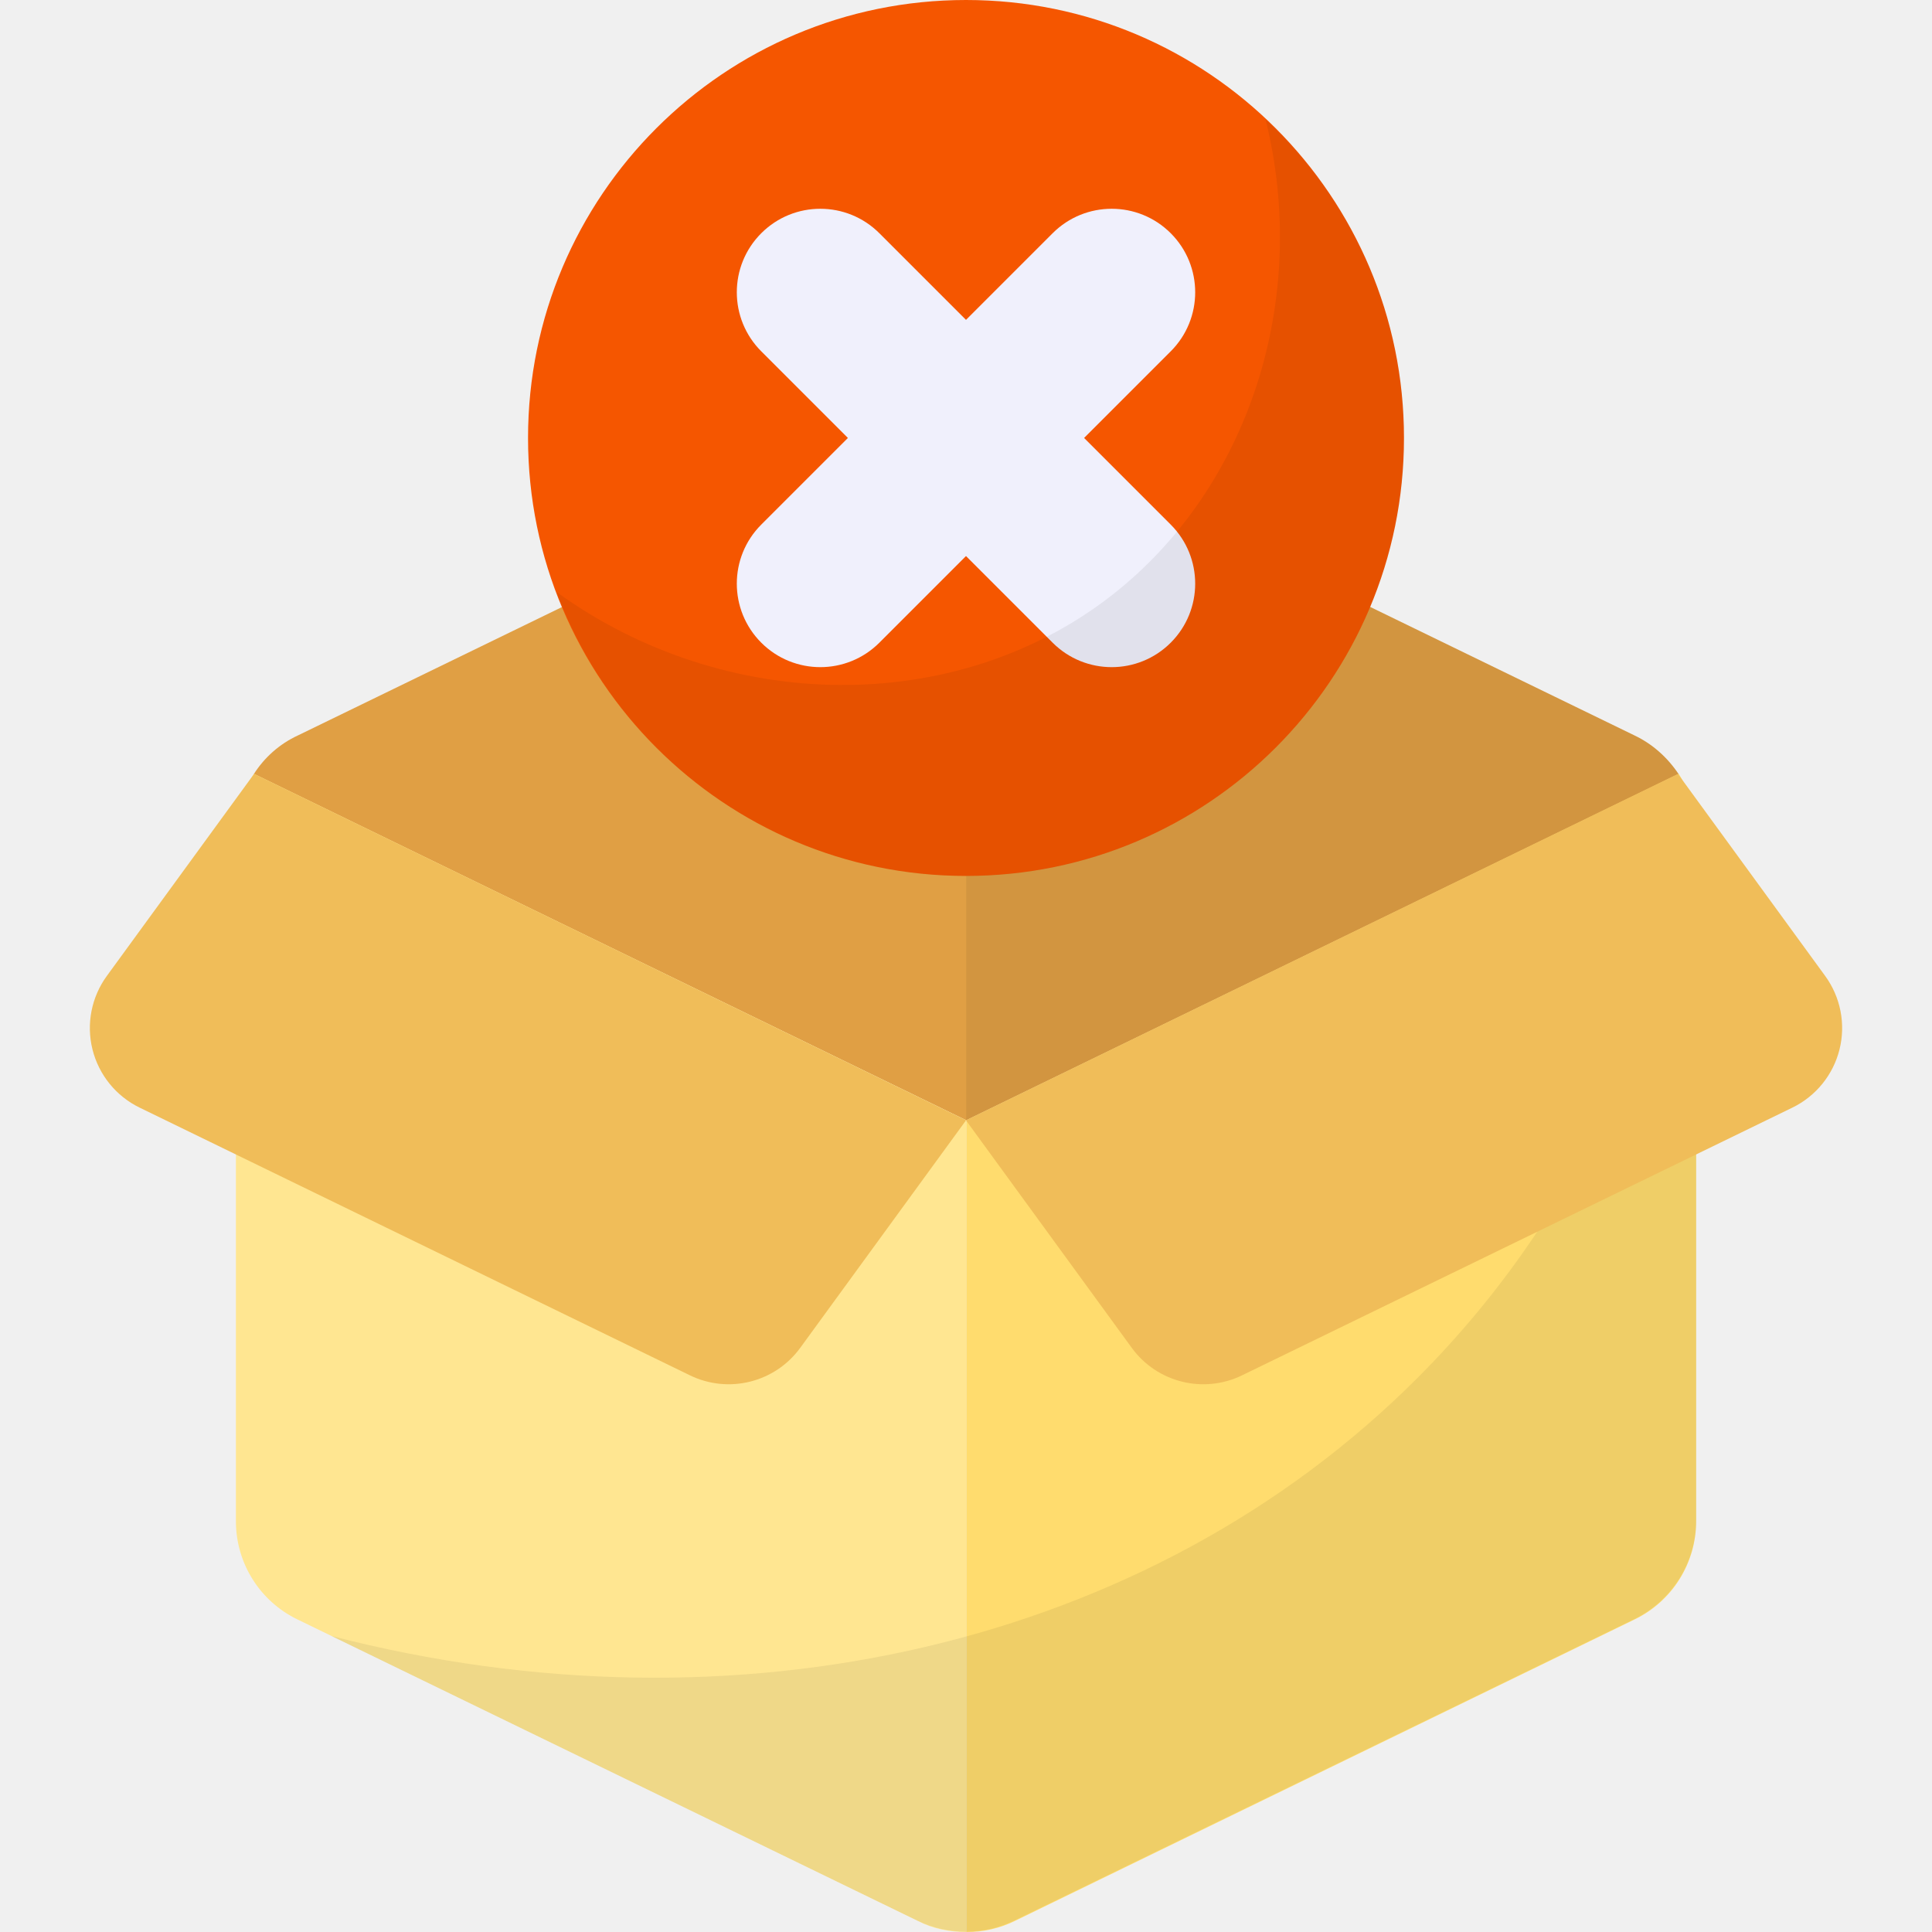
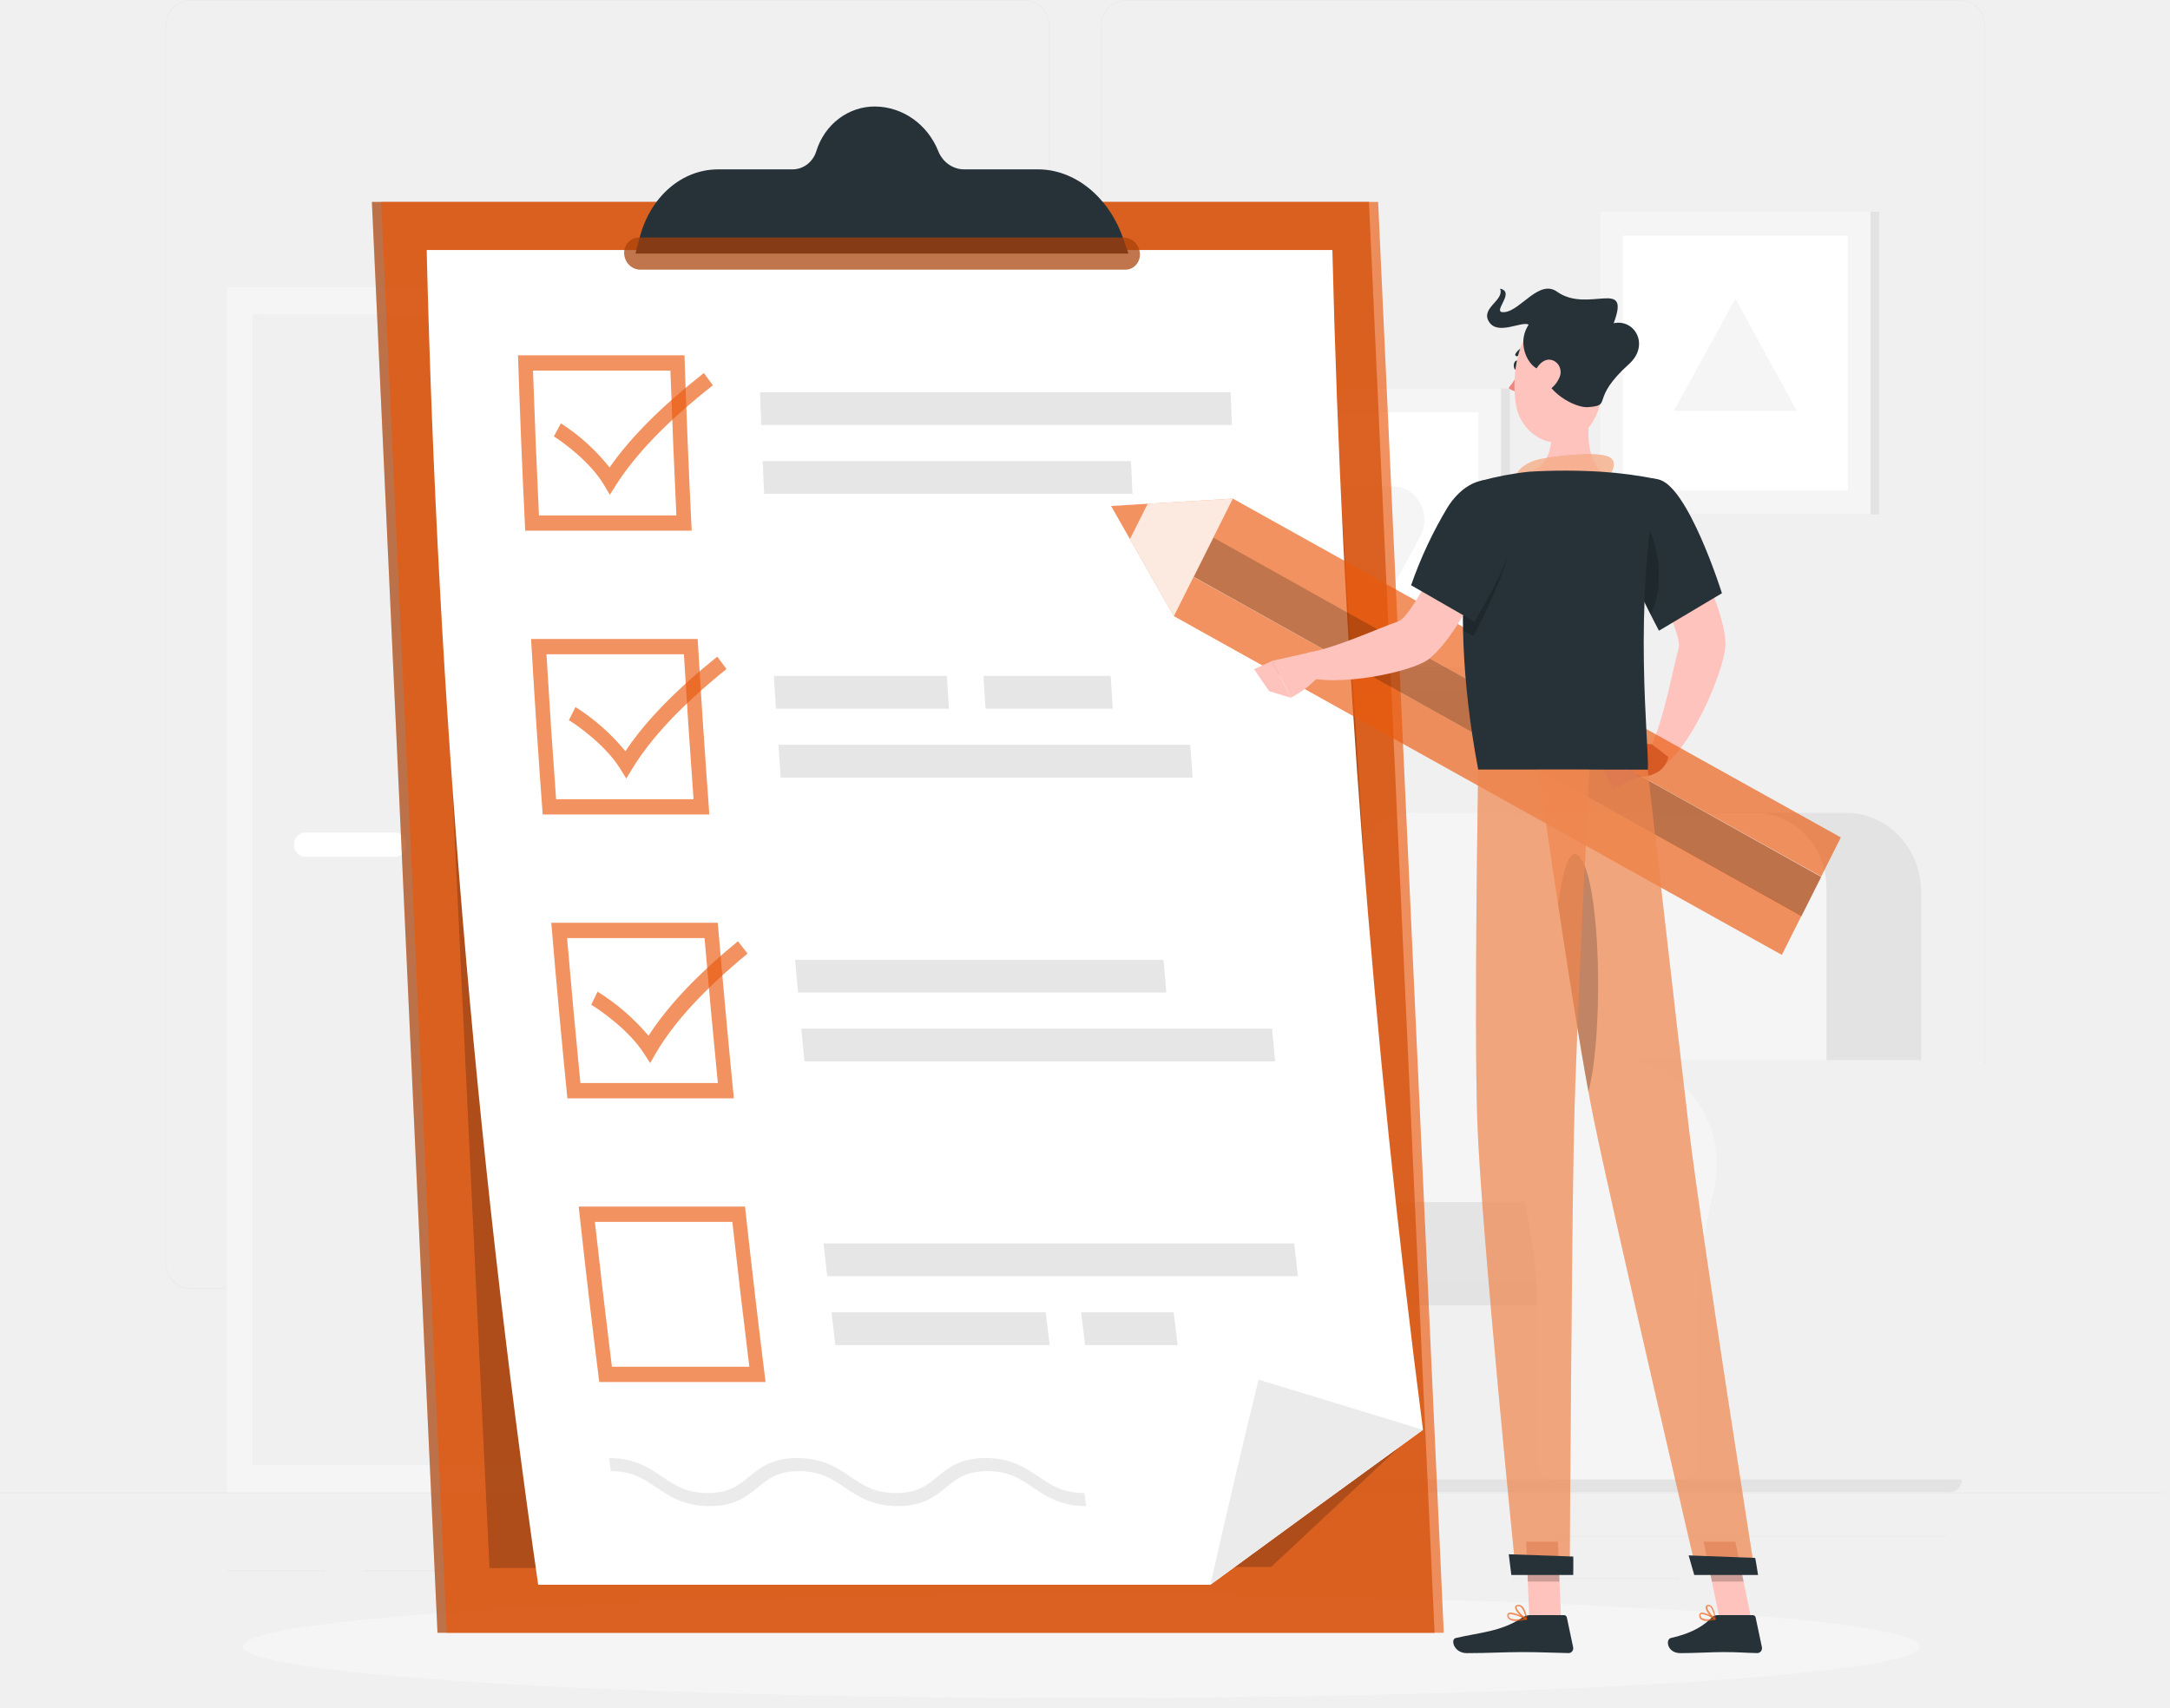
- <svg xmlns="http://www.w3.org/2000/svg" version="1.1" width="512" height="512" x="0" y="0" viewBox="0 0 64 64" style="enable-background:new 0 0 512 512" xml:space="preserve" class="">
-   <g>
-     <path fill="#e09f44" d="m55.607 25.644-23.6 11.467-23.6-11.467c.35-.55.85-1 1.466-1.284l20.534-9.983c1-.483 2.183-.483 3.2 0L54.14 24.36c.6.284 1.1.734 1.467 1.284z" opacity="1" data-original="#e09f44" />
-     <path d="m55.607 25.644-23.6 11.467v-23.1c.533 0 1.1.116 1.6.366L54.14 24.36c.6.284 1.1.734 1.467 1.284z" opacity="1" fill="#00000010" data-original="#00000010" class="" />
-     <path fill="#ffe691" d="M32.012 37.115V64c-.555 0-1.11-.107-1.6-.363L9.864 53.651a3.61 3.61 0 0 1-2.049-3.264V27.64c0-.704.214-1.408.598-2.006z" opacity="1" data-original="#ffe691" />
-     <path fill="#ffdc6e" d="M56.187 27.641v22.746a3.61 3.61 0 0 1-2.048 3.264l-20.527 9.986a3.575 3.575 0 0 1-1.6.363V37.115l23.6-11.48a3.91 3.91 0 0 1 .575 2.006z" opacity="1" data-original="#ffdc6e" />
-     <path d="M56.19 27.644v22.699c0 1.416-.8 2.683-2.066 3.3l-20.532 9.982c-1 .484-2.184.484-3.2 0l-19.416-9.432c13.383 3.466 27.099.35 35.982-8.55 6.05-6.05 8.332-13.25 9.232-18z" opacity="1" fill="#00000010" data-original="#00000010" class="" />
-     <g fill="#f0bd59">
-       <path d="m22.856 45.56-18.23-8.868a2.932 2.932 0 0 1-1.087-4.363l4.877-6.692L32.002 37.11l-5.494 7.54a2.932 2.932 0 0 1-3.652.91z" fill="#f0bd59" opacity="1" data-original="#f0bd59" />
-       <path d="m41.144 45.56 18.23-8.868a2.932 2.932 0 0 0 1.087-4.363l-4.877-6.692L31.998 37.11l5.494 7.54a2.932 2.932 0 0 0 3.652.91z" fill="#f0bd59" opacity="1" data-original="#f0bd59" />
-     </g>
-     <circle cx="32" cy="14.508" r="14.508" fill="#f55600" opacity="1" data-original="#f7524b" class="" />
-     <path fill="#f0f0fc" d="M38.782 7.726a2.766 2.766 0 0 0-3.912 0L32 10.596l-2.87-2.87a2.766 2.766 0 0 0-3.912 3.912l2.87 2.87-2.87 2.87a2.766 2.766 0 1 0 3.912 3.912L32 18.42l2.87 2.87a2.766 2.766 0 0 0 3.912-3.912l-2.87-2.87 2.87-2.87a2.766 2.766 0 0 0 0-3.912z" opacity="1" data-original="#f0f0fc" />
-     <path d="M46.511 14.512c0 8-6.507 14.507-14.507 14.507a14.472 14.472 0 0 1-13.568-9.408c5.568 4.032 13.206 4.139 18.368.128 4.587-3.562 6.592-9.834 5.12-15.787a14.389 14.389 0 0 1 4.587 10.56z" opacity="1" fill="#00000010" data-original="#00000010" class="" />
-   </g>
+ <svg xmlns="http://www.w3.org/2000/svg" width="202" height="159" viewBox="0 0 202 159" fill="none">
+   <path d="M201.31 138.923H0V139.029H201.31V138.923Z" fill="#EBEBEB" />
+   <path d="M181.139 142.962H144.54V143.068H181.139V142.962Z" fill="#EBEBEB" />
+   <path d="M133.356 141.813H123.334V141.919H133.356V141.813Z" fill="#EBEBEB" />
+   <path d="M156.261 146.904H140.724V147.009H156.261V146.904Z" fill="#EBEBEB" />
+   <path d="M30.237 146.192H21.121V146.297H30.237V146.192Z" fill="#EBEBEB" />
+   <path d="M44.647 146.192H33.82V146.297H44.647V146.192Z" fill="#EBEBEB" />
+   <path d="M90.65 144.401H71.791V144.506H90.65V144.401Z" fill="#EBEBEB" />
+   <path d="M95.421 119.998H17.679C17.07 119.997 16.486 119.741 16.056 119.287C15.626 118.833 15.384 118.217 15.384 117.575V2.402C15.389 1.763 15.633 1.153 16.063 0.704C16.493 0.254 17.073 0.001 17.679 0H95.421C96.031 0 96.615 0.255 97.046 0.71C97.478 1.164 97.72 1.78 97.72 2.423V117.575C97.72 118.218 97.478 118.834 97.046 119.289C96.615 119.743 96.031 119.998 95.421 119.998ZM17.679 0.085C17.097 0.086 16.539 0.331 16.127 0.765C15.716 1.199 15.485 1.788 15.485 2.402V117.575C15.485 118.189 15.716 118.778 16.127 119.212C16.539 119.646 17.097 119.891 17.679 119.892H95.421C96.004 119.891 96.562 119.647 96.974 119.212C97.386 118.778 97.618 118.189 97.619 117.575V2.402C97.618 1.788 97.386 1.199 96.974 0.765C96.562 0.33 96.004 0.086 95.421 0.085H17.679Z" fill="#EBEBEB" />
+   <path d="M182.512 119.998H104.766C104.156 119.997 103.572 119.741 103.141 119.287C102.71 118.833 102.468 118.218 102.467 117.575V2.402C102.473 1.763 102.718 1.153 103.148 0.703C103.579 0.254 104.16 0.001 104.766 0H182.512C183.116 0.002 183.696 0.256 184.125 0.705C184.554 1.155 184.797 1.764 184.802 2.402V117.575C184.802 118.216 184.561 118.831 184.132 119.286C183.703 119.74 183.12 119.996 182.512 119.998ZM104.766 0.085C104.183 0.086 103.624 0.33 103.212 0.765C102.8 1.199 102.568 1.788 102.567 2.402V117.575C102.568 118.189 102.8 118.778 103.212 119.212C103.624 119.647 104.183 119.891 104.766 119.892H182.512C183.094 119.891 183.653 119.647 184.065 119.212C184.477 118.778 184.709 118.189 184.71 117.575V2.402C184.709 1.788 184.477 1.199 184.065 0.765C183.653 0.33 183.094 0.086 182.512 0.085H104.766Z" fill="#EBEBEB" />
+   <path d="M21.117 138.919H69.255L69.255 26.724H21.117L21.117 138.919Z" fill="#F0F0F0" />
+   <path d="M21.121 138.919H66.976L66.976 26.724H21.121L21.121 138.919Z" fill="#F5F5F5" />
+   <path d="M64.56 136.377V29.274L23.537 29.274L23.537 136.377H64.56Z" fill="#F0F0F0" />
+   <path d="M36.791 79.772H28.429C28.144 79.771 27.871 79.652 27.67 79.439C27.469 79.227 27.355 78.94 27.354 78.639C27.355 78.339 27.469 78.052 27.67 77.84C27.871 77.627 28.144 77.508 28.429 77.507H36.791C37.076 77.508 37.349 77.627 37.55 77.84C37.752 78.052 37.865 78.339 37.866 78.639C37.865 78.94 37.752 79.227 37.55 79.439C37.349 79.652 37.076 79.771 36.791 79.772Z" fill="white" />
+   <path d="M24.165 136.377L24.165 29.274H23.537L23.537 136.377H24.165Z" fill="#F0F0F0" />
+   <path d="M91.809 136.793H98.976V104.035H91.809V136.793Z" fill="#F0F0F0" />
+   <path d="M62.257 138.872H97.599V136.797H62.257V138.872Z" fill="#F0F0F0" />
+   <path d="M91.809 104.039H60.88V136.797H91.809V104.039Z" fill="#F5F5F5" />
+   <path d="M88.987 108.071H63.694V118.814H88.987V108.071Z" fill="#F0F0F0" />
+   <path d="M88.987 122.018H63.694V132.762H88.987V122.018Z" fill="#F0F0F0" />
+   <path d="M73.502 108.974H79.183C79.368 108.973 79.544 108.896 79.675 108.758C79.805 108.621 79.879 108.435 79.88 108.24C79.88 108.045 79.806 107.858 79.676 107.72C79.546 107.581 79.368 107.503 79.183 107.502H73.502C73.317 107.503 73.14 107.581 73.01 107.72C72.879 107.858 72.806 108.045 72.806 108.24C72.807 108.435 72.88 108.621 73.011 108.758C73.141 108.896 73.318 108.973 73.502 108.974Z" fill="#F5F5F5" />
+   <path d="M73.502 122.926H79.183C79.366 122.925 79.54 122.849 79.67 122.714C79.8 122.58 79.876 122.397 79.88 122.205C79.879 122.01 79.805 121.824 79.675 121.687C79.544 121.549 79.368 121.472 79.183 121.471H73.502C73.318 121.472 73.141 121.549 73.011 121.687C72.88 121.824 72.807 122.01 72.806 122.205C72.81 122.397 72.885 122.58 73.015 122.714C73.145 122.849 73.32 122.925 73.502 122.926Z" fill="#F5F5F5" />
+   <path d="M78.7 103.395C78.559 103.393 78.425 103.334 78.325 103.229C78.226 103.124 78.17 102.983 78.169 102.834V85.815C78.169 85.666 78.225 85.524 78.324 85.419C78.424 85.314 78.559 85.255 78.7 85.255C78.841 85.256 78.975 85.315 79.075 85.42C79.174 85.525 79.231 85.667 79.231 85.815V102.834C79.231 102.983 79.174 103.124 79.075 103.229C78.975 103.334 78.841 103.393 78.7 103.395Z" fill="#F5F5F5" />
+   <path d="M83.672 102.733H73.728V104.052H83.672V102.733Z" fill="#F0F0F0" />
+   <path d="M81.454 93.211C81.384 93.211 81.317 93.182 81.267 93.13C81.218 93.079 81.189 93.008 81.188 92.935V84.44C81.189 84.366 81.218 84.296 81.267 84.243C81.317 84.191 81.384 84.161 81.454 84.16C81.524 84.161 81.591 84.191 81.641 84.243C81.69 84.296 81.719 84.366 81.72 84.44V92.926C81.72 92.963 81.714 93 81.701 93.035C81.688 93.069 81.668 93.101 81.643 93.127C81.619 93.154 81.589 93.175 81.557 93.189C81.524 93.203 81.489 93.211 81.454 93.211Z" fill="#F0F0F0" />
+   <path d="M70.966 87.368C70.966 87.368 71.163 79.348 78.7 79.348C86.237 79.348 86.43 87.359 86.43 87.359L70.966 87.368Z" fill="#F0F0F0" />
+   <path d="M136.21 98.697C136.424 98.697 136.641 98.697 136.858 98.719C139.085 98.888 141.179 99.9 142.754 101.568C144.329 103.236 145.28 105.447 145.43 107.795C145.494 108.861 145.393 109.932 145.132 110.964C144.123 115.107 143.636 119.371 143.683 123.647V136.097C143.683 136.313 143.643 136.526 143.565 136.725C143.487 136.925 143.372 137.106 143.227 137.258C143.083 137.41 142.911 137.531 142.721 137.613C142.532 137.694 142.329 137.736 142.125 137.735H104.629V98.697H136.21Z" fill="#F0F0F0" />
+   <path d="M95.389 108.435C95.393 107.051 95.677 105.684 96.222 104.424C96.767 103.165 97.561 102.043 98.55 101.132C99.54 100.222 100.702 99.544 101.959 99.145C103.217 98.746 104.541 98.633 105.843 98.816C107.145 98.998 108.395 99.472 109.509 100.204C110.624 100.936 111.578 101.91 112.307 103.061C113.036 104.213 113.524 105.515 113.738 106.88C113.951 108.246 113.886 109.644 113.547 110.981C112.541 115.124 112.055 119.388 112.101 123.664V136.114C112.101 136.329 112.061 136.541 111.983 136.74C111.905 136.938 111.79 137.119 111.646 137.27C111.502 137.422 111.33 137.542 111.142 137.624C110.953 137.706 110.751 137.748 110.547 137.747H98.706C98.503 137.747 98.301 137.705 98.113 137.623C97.925 137.541 97.754 137.421 97.61 137.269C97.466 137.117 97.352 136.937 97.274 136.739C97.196 136.541 97.156 136.328 97.156 136.114V122.917C97.19 118.907 96.708 114.91 95.723 111.036C95.501 110.189 95.388 109.314 95.389 108.435Z" fill="#F5F5F5" />
+   <path d="M117.36 137.735H151.023V114.032H117.36V137.735Z" fill="#F0F0F0" />
+   <path d="M178.844 119.396H133.786V83.044C133.786 81.09 134.523 79.217 135.834 77.835C137.144 76.454 138.922 75.678 140.776 75.678H171.854C173.708 75.678 175.486 76.454 176.796 77.835C178.107 79.217 178.844 81.09 178.844 83.044V119.396Z" fill="#E0E0E0" fill-opacity="0.79" />
+   <path d="M170.038 119.396H124.981V82.688C124.981 80.827 125.682 79.043 126.931 77.728C128.179 76.413 129.871 75.674 131.637 75.674H163.367C165.132 75.674 166.825 76.413 168.073 77.728C169.321 79.043 170.022 80.827 170.022 82.688V119.396H170.038Z" fill="#F5F5F5" />
+   <path d="M148.824 121.521L117.794 121.521C117.261 121.521 116.748 121.298 116.371 120.9C115.993 120.502 115.781 119.963 115.781 119.4V114.024C115.781 113.461 115.993 112.921 116.371 112.524C116.748 112.126 117.261 111.902 117.794 111.902H148.824C148.986 111.902 149.14 111.97 149.254 112.09C149.368 112.21 149.432 112.373 149.432 112.543V120.885C149.431 121.054 149.367 121.216 149.253 121.335C149.139 121.455 148.985 121.521 148.824 121.521Z" fill="#E0E0E0" fill-opacity="0.79" />
+   <path d="M182.165 98.697C182.379 98.697 182.592 98.697 182.814 98.719C185.04 98.889 187.133 99.901 188.707 101.569C190.281 103.237 191.231 105.448 191.381 107.795C191.449 108.861 191.348 109.933 191.083 110.964C190.074 115.108 189.586 119.374 189.634 123.652V136.101C189.634 136.316 189.594 136.529 189.516 136.727C189.437 136.926 189.323 137.106 189.178 137.258C189.034 137.41 188.863 137.53 188.674 137.612C188.486 137.694 188.284 137.735 188.08 137.735H150.58V98.697H182.165Z" fill="#F0F0F0" />
+   <path d="M141.344 108.435C141.327 105.898 142.252 103.453 143.921 101.624C145.59 99.794 147.871 98.724 150.277 98.641C152.684 98.558 155.027 99.469 156.805 101.18C158.584 102.89 159.659 105.265 159.8 107.799C159.863 108.865 159.763 109.936 159.502 110.969C158.492 115.111 158.005 119.375 158.052 123.652V136.101C158.052 136.534 157.889 136.95 157.598 137.256C157.308 137.563 156.913 137.735 156.502 137.735H144.657C144.454 137.735 144.252 137.692 144.064 137.61C143.876 137.528 143.705 137.408 143.561 137.256C143.417 137.105 143.303 136.924 143.225 136.726C143.147 136.528 143.107 136.316 143.107 136.101V122.917C143.141 118.907 142.66 114.911 141.678 111.036C141.456 110.189 141.343 109.314 141.344 108.435Z" fill="#F5F5F5" />
+   <path d="M105.285 138.922H181.505C181.653 138.922 181.799 138.891 181.936 138.832C182.072 138.772 182.196 138.684 182.301 138.574C182.405 138.464 182.488 138.333 182.544 138.189C182.6 138.045 182.629 137.89 182.628 137.735H104.162C104.161 137.89 104.19 138.045 104.246 138.189C104.302 138.333 104.385 138.464 104.489 138.574C104.594 138.684 104.718 138.772 104.854 138.832C104.991 138.891 105.137 138.922 105.285 138.922Z" fill="#E0E0E0" fill-opacity="0.79" />
+   <path d="M150.427 47.893H174.942V19.714L150.427 19.714V47.893Z" fill="#E0E0E0" fill-opacity="0.79" />
+   <path d="M148.965 47.893H174.117V19.714L148.965 19.714V47.893Z" fill="#F5F5F5" />
+   <path d="M172.007 45.674V21.933H151.067V45.674H172.007Z" fill="white" />
+   <path d="M161.539 27.802L167.264 38.257H155.814L161.539 27.802Z" fill="#F5F5F5" />
+   <path d="M116.035 64.344H140.551V36.165H116.035V64.344Z" fill="#E0E0E0" fill-opacity="0.79" />
+   <path d="M114.574 64.344H139.725V36.165H114.574V64.344Z" fill="#F5F5F5" />
+   <path d="M137.615 62.125V38.384H116.675V62.125H137.615Z" fill="white" />
+   <path d="M124.587 54.487L122.102 49.951C121.844 49.478 121.708 48.941 121.709 48.395C121.709 47.849 121.846 47.312 122.106 46.839C122.365 46.366 122.738 45.974 123.187 45.701C123.636 45.428 124.145 45.284 124.663 45.284H129.644C130.162 45.284 130.671 45.428 131.119 45.701C131.568 45.974 131.941 46.367 132.201 46.839C132.46 47.312 132.598 47.848 132.599 48.394C132.6 48.94 132.466 49.477 132.208 49.951L129.724 54.487C129.465 54.964 129.091 55.361 128.64 55.636C128.189 55.912 127.677 56.057 127.155 56.057C126.634 56.057 126.122 55.912 125.671 55.636C125.219 55.361 124.846 54.964 124.587 54.487Z" fill="#F5F5F5" />
+   <path d="M100.655 158.085C143.768 158.085 178.719 155.935 178.719 153.282C178.719 150.629 143.768 148.479 100.655 148.479C57.541 148.479 22.591 150.629 22.591 153.282C22.591 155.935 57.541 158.085 100.655 158.085Z" fill="#F5F5F5" />
+   <path d="M127.429 18.797H34.617L40.725 152.009H133.537L127.429 18.797Z" fill="#EA580C" fill-opacity="0.65" />
+   <path opacity="0.2" d="M127.429 18.797H34.617L40.725 152.009H133.537L127.429 18.797Z" fill="black" />
+   <path d="M128.287 18.797H35.475L41.587 152.009H134.398L128.287 18.797Z" fill="#EA580C" fill-opacity="0.65" />
+   <path opacity="0.2" d="M123.387 23.278H39.718L45.565 145.988L118.318 145.886L130.409 134.591L123.387 23.278Z" fill="black" />
+   <path d="M124.027 23.274C124.919 60.023 127.735 96.692 132.462 133.114C125.832 137.923 119.236 142.732 112.673 147.541H50.098C44.192 106.386 40.725 64.883 39.718 23.274H124.027Z" fill="white" />
+   <path d="M132.462 133.114C125.832 137.923 119.236 142.732 112.673 147.541C114.106 141.176 115.6 134.811 117.154 128.446L132.462 133.114Z" fill="#EBEBEB" />
+   <path d="M62.406 34.502C62.564 38.994 62.75 43.489 62.962 47.986H50.17C49.956 43.489 49.77 38.994 49.615 34.502H62.406ZM63.711 33.08H48.218C48.398 38.52 48.622 43.962 48.89 49.408H64.387C64.118 43.965 63.894 38.523 63.715 33.08H63.711Z" fill="#EA580C" fill-opacity="0.65" />
+   <path d="M114.674 39.564H70.861C70.821 38.55 70.785 37.531 70.748 36.517H114.557C114.594 37.531 114.634 38.55 114.674 39.564Z" fill="#E0E0E0" fill-opacity="0.79" />
+   <path d="M105.418 45.971H71.131C71.087 44.953 71.038 43.939 70.998 42.924H105.281C105.327 43.94 105.372 44.956 105.418 45.971Z" fill="#E0E0E0" fill-opacity="0.79" />
+   <path d="M63.662 60.911C63.931 65.409 64.23 69.907 64.56 74.405H51.765C51.435 69.907 51.135 65.409 50.867 60.911H63.662ZM64.927 59.49H49.434C49.75 64.935 50.111 70.381 50.517 75.826H66.03C65.627 70.384 65.265 64.938 64.943 59.49H64.927Z" fill="#EA580C" fill-opacity="0.65" />
+   <path d="M88.335 65.978H72.23C72.165 64.959 72.097 63.945 72.037 62.927H88.141C88.202 63.945 88.266 64.959 88.335 65.978Z" fill="#E0E0E0" fill-opacity="0.79" />
+   <path d="M103.582 65.978H91.741C91.677 64.959 91.608 63.945 91.548 62.927H103.389C103.449 63.945 103.514 64.959 103.582 65.978Z" fill="#E0E0E0" fill-opacity="0.79" />
+   <path d="M111.014 72.389H72.673C72.6 71.371 72.532 70.357 72.46 69.338H110.801C110.873 70.357 110.942 71.371 111.014 72.389Z" fill="#E0E0E0" fill-opacity="0.79" />
+   <path d="M65.583 87.334C65.966 91.832 66.38 96.329 66.823 100.827H54.028C53.585 96.329 53.171 91.832 52.788 87.334H65.583ZM66.815 85.912H51.318C51.774 91.361 52.273 96.808 52.816 102.253H68.312C67.776 96.805 67.276 91.358 66.815 85.912Z" fill="#EA580C" fill-opacity="0.65" />
+   <path d="M118.41 95.765H74.593L74.883 98.812H118.7L118.41 95.765Z" fill="#E0E0E0" fill-opacity="0.79" />
+   <path d="M108.305 89.354H74.018C74.106 90.368 74.195 91.386 74.287 92.4H108.57C108.482 91.386 108.389 90.381 108.305 89.354Z" fill="#E0E0E0" fill-opacity="0.79" />
+   <path d="M68.172 113.757C68.671 118.254 69.198 122.751 69.754 127.246H56.959C56.403 122.754 55.876 118.257 55.376 113.757H68.172ZM69.379 112.335H53.87C54.461 117.783 55.099 123.227 55.783 128.667H71.264C70.585 123.227 69.947 117.783 69.351 112.335H69.379Z" fill="#EA580C" fill-opacity="0.65" />
+   <path d="M120.822 118.81H77.005C76.888 117.792 76.772 116.778 76.659 115.759H120.472C120.589 116.79 120.701 117.804 120.822 118.81Z" fill="#E0E0E0" fill-opacity="0.79" />
+   <path d="M97.712 125.23H77.766C77.641 124.216 77.52 123.198 77.4 122.183H97.345C97.466 123.198 97.587 124.216 97.712 125.23Z" fill="#E0E0E0" fill-opacity="0.79" />
+   <path d="M109.621 125.23H101.009C100.884 124.216 100.764 123.198 100.643 122.183H109.255C109.376 123.198 109.513 124.216 109.621 125.23Z" fill="#E0E0E0" fill-opacity="0.79" />
+   <path d="M56.769 46.06L56.202 45.11C54.962 43.031 52.433 41.176 51.559 40.633L52.212 39.415C53.926 40.512 55.457 41.898 56.745 43.519C58.694 40.722 61.577 37.833 65.522 34.727L66.356 35.872C62.144 39.195 59.197 42.237 57.337 45.165L56.769 46.06Z" fill="#EA580C" fill-opacity="0.65" />
+   <path d="M58.299 72.478L57.708 71.528C56.419 69.449 53.842 67.59 52.957 67.047L53.573 65.829C55.319 66.927 56.887 68.314 58.215 69.937C60.091 67.136 62.897 64.246 66.766 61.136C67.052 61.518 67.342 61.9 67.628 62.286C63.501 65.613 60.63 68.651 58.847 71.583C58.662 71.88 58.48 72.181 58.299 72.478Z" fill="#EA580C" fill-opacity="0.65" />
+   <path d="M60.522 98.969L59.906 98.018C58.561 95.939 55.936 94.081 55.038 93.542C55.231 93.117 55.441 92.727 55.626 92.324C57.4 93.423 59 94.808 60.369 96.427C62.177 93.627 64.91 90.741 68.695 87.627L69.589 88.777C65.563 92.103 62.744 95.141 61.041 98.073L60.522 98.969Z" fill="#EA580C" fill-opacity="0.65" />
+   <path d="M101.11 140.221C98.734 140.221 97.365 139.296 96.158 138.482C94.95 137.667 93.911 136.963 91.906 136.963C89.901 136.963 89.007 137.701 88.061 138.482C87.115 139.262 85.955 140.221 83.58 140.221C81.204 140.221 79.835 139.296 78.632 138.482C77.428 137.667 76.389 136.963 74.38 136.963C72.371 136.963 71.481 137.701 70.535 138.482C69.589 139.262 68.429 140.221 66.058 140.221C63.686 140.221 62.313 139.296 61.106 138.482C59.898 137.667 58.863 136.963 56.854 136.963C56.802 136.538 56.745 136.148 56.693 135.741C59.068 135.741 60.433 136.666 61.641 137.48C62.849 138.295 63.884 138.999 65.889 138.999C67.894 138.999 68.788 138.261 69.734 137.48C70.68 136.7 71.843 135.741 74.219 135.741C76.594 135.741 77.955 136.666 79.163 137.48C80.371 138.295 81.41 138.999 83.415 138.999C85.42 138.999 86.314 138.261 87.26 137.48C88.206 136.7 89.37 135.741 91.745 135.741C94.12 135.741 95.485 136.666 96.693 137.48C97.901 138.295 98.936 138.999 100.945 138.999C100.997 139.407 101.058 139.814 101.11 140.221Z" fill="#EBEBEB" />
+   <path d="M104.516 22.094C103.155 18.276 100.011 15.768 96.629 15.768H89.736C89.223 15.763 88.722 15.6 88.296 15.298C87.871 14.996 87.538 14.569 87.34 14.07C86.853 12.851 86.038 11.808 84.996 11.07C83.954 10.332 82.73 9.931 81.474 9.916C80.26 9.903 79.073 10.299 78.086 11.046C77.1 11.794 76.366 12.853 75.99 14.07C75.838 14.569 75.537 15.002 75.134 15.307C74.73 15.613 74.245 15.774 73.748 15.768H66.859C63.473 15.768 60.558 18.288 59.551 22.094L59.149 23.609H105.048L104.516 22.094Z" fill="#263238" />
+   <path d="M104.762 25.103H59.588C59.207 25.098 58.842 24.942 58.566 24.664C58.29 24.387 58.124 24.01 58.102 23.609C58.092 23.417 58.12 23.224 58.183 23.043C58.247 22.862 58.345 22.697 58.471 22.557C58.597 22.418 58.749 22.307 58.918 22.232C59.087 22.157 59.268 22.119 59.451 22.12H104.625C105.005 22.125 105.37 22.281 105.645 22.557C105.921 22.833 106.087 23.209 106.11 23.609C106.121 23.802 106.094 23.995 106.031 24.177C105.967 24.358 105.87 24.524 105.743 24.664C105.617 24.804 105.464 24.915 105.296 24.991C105.127 25.066 104.945 25.104 104.762 25.103Z" fill="#EA580C" fill-opacity="0.65" />
+   <path opacity="0.2" d="M104.762 25.103H59.588C59.207 25.098 58.842 24.942 58.566 24.664C58.29 24.387 58.124 24.01 58.102 23.609C58.092 23.417 58.12 23.224 58.183 23.043C58.247 22.862 58.345 22.697 58.471 22.557C58.597 22.418 58.749 22.307 58.918 22.232C59.087 22.157 59.268 22.119 59.451 22.12H104.625C105.005 22.125 105.37 22.281 105.645 22.557C105.921 22.833 106.087 23.209 106.11 23.609C106.121 23.802 106.094 23.995 106.031 24.177C105.967 24.358 105.87 24.524 105.743 24.664C105.617 24.804 105.464 24.915 105.296 24.991C105.127 25.066 104.945 25.104 104.762 25.103Z" fill="black" />
+   <path d="M145.314 150.732H142.362L142.068 143.531H145.02L145.314 150.732Z" fill="#FFC3BD" />
+   <path d="M163.025 150.732H160.074L158.592 143.531H161.539L163.025 150.732Z" fill="#FFC3BD" />
+   <path d="M159.864 150.371H163.178C163.236 150.371 163.293 150.392 163.338 150.43C163.384 150.469 163.415 150.523 163.427 150.583L164.011 153.35C164.024 153.417 164.023 153.486 164.008 153.553C163.992 153.62 163.963 153.682 163.921 153.735C163.88 153.787 163.828 153.83 163.769 153.859C163.71 153.888 163.645 153.902 163.58 153.902C162.425 153.88 161.861 153.808 160.404 153.808C159.506 153.808 157.658 153.906 156.422 153.906C155.186 153.906 155.021 152.633 155.528 152.501C157.803 151.975 158.656 151.254 159.385 150.562C159.517 150.439 159.688 150.371 159.864 150.371Z" fill="#263238" />
+   <path d="M142.382 150.371H145.603C145.662 150.371 145.719 150.392 145.764 150.43C145.81 150.469 145.841 150.523 145.853 150.583L146.437 153.35C146.451 153.415 146.452 153.482 146.438 153.547C146.425 153.612 146.398 153.673 146.359 153.726C146.321 153.779 146.272 153.822 146.216 153.852C146.159 153.883 146.097 153.899 146.034 153.902C144.871 153.88 143.192 153.808 141.73 153.808C140.023 153.808 138.549 153.906 136.544 153.906C135.337 153.906 134.998 152.633 135.506 152.501C137.813 151.967 139.697 151.911 141.69 150.613C141.896 150.469 142.135 150.385 142.382 150.371Z" fill="#263238" />
+   <path d="M148.164 37.306C147.761 39.581 147.528 42.398 149.038 43.917C149.038 43.917 148.172 46.226 144.162 46.226C140.498 46.226 142.334 43.917 142.334 43.917C144.75 43.311 144.613 40.175 144.194 38.401L148.164 37.306Z" fill="#FFC3BD" />
+   <path d="M141.183 44.236C141.263 43.671 142.205 43.014 143.276 42.767C144.347 42.521 148.462 41.974 149.718 42.521C150.974 43.069 149.501 44.69 149.501 44.69L141.183 44.236Z" fill="#EA580C" fill-opacity="0.65" />
+   <path opacity="0.4" d="M141.183 44.236C141.263 43.671 142.205 43.014 143.276 42.767C144.347 42.521 148.462 41.974 149.718 42.521C150.974 43.069 149.501 44.69 149.501 44.69L141.183 44.236Z" fill="white" />
+   <path opacity="0.2" d="M142.068 143.535L142.221 147.244H145.173L145.02 143.535H142.068Z" fill="black" />
+   <path opacity="0.2" d="M161.543 143.535H158.592L159.357 147.244H162.308L161.543 143.535Z" fill="black" />
+   <path d="M155.149 46.718L151.594 49.221C151.594 49.221 156.7 58.79 156.273 60.322C155.689 62.409 154.876 66.971 153.769 69.288C153.913 69.788 154.65 70.93 155.061 71.125C157.879 68.868 160.726 61.79 160.621 59.808C160.376 55.315 155.149 46.718 155.149 46.718Z" fill="#FFC3BD" />
+   <path d="M153.769 69.296L150.95 69.067L152.428 72.338C152.428 72.338 154.888 72.453 155.298 70.471L153.769 69.296Z" fill="#B55B52" />
+   <path d="M167.699 85.251L167.462 85.722L165.867 88.9L109.267 57.36L111.095 53.711L167.699 85.251Z" fill="#EA580C" fill-opacity="0.65" />
+   <path d="M171.359 77.965L170.191 80.29L169.531 81.606L112.927 50.066L114.755 46.417L171.359 77.965Z" fill="#EA580C" fill-opacity="0.65" />
+   <path d="M112.945 50.055L111.114 53.7L167.695 85.286L169.527 81.641L112.945 50.055Z" fill="#EA580C" fill-opacity="0.65" />
+   <path opacity="0.2" d="M112.945 50.055L111.114 53.7L167.695 85.286L169.527 81.641L112.945 50.055Z" fill="black" />
+   <path d="M106.827 46.9L105.18 50.184L109.267 57.36L114.755 46.421L106.827 46.9Z" fill="#EA580C" fill-opacity="0.65" />
+   <path opacity="0.8" d="M106.827 46.9L105.18 50.184L109.267 57.36L114.755 46.421L106.827 46.9Z" fill="white" />
+   <path d="M103.429 47.108L105.18 50.185L106.827 46.9L103.429 47.108Z" fill="#EA580C" fill-opacity="0.65" />
+   <path d="M148.683 70.556L150.157 73.45L152.44 72.338L150.962 69.067L148.683 70.556Z" fill="#B55B52" />
+   <path d="M154.304 44.622C157.094 45.046 160.291 55.23 160.291 55.23L154.429 58.718C154.429 58.718 151.848 53.889 150.58 50.282C149.243 46.51 151.313 44.163 154.304 44.622Z" fill="#263238" />
+   <path opacity="0.2" d="M152.681 48.114C151.413 46.892 152.19 52.124 152.794 55.471C153.104 56.125 153.398 56.719 153.648 57.215C155.061 54.585 154.429 49.798 152.681 48.114Z" fill="black" />
+   <path d="M137.78 44.783C137.78 44.783 134.298 54.169 137.603 71.651H153.398C153.507 69.105 151.985 56.647 154.32 44.622C152.576 44.267 150.811 44.032 149.038 43.917C146.805 43.782 144.567 43.782 142.334 43.917C140.797 44.079 139.274 44.369 137.78 44.783Z" fill="#263238" />
+   <path d="M140.208 49.145L136.23 47.486C136.23 47.486 131.649 57.343 130.191 57.839C128.23 58.518 124.204 60.385 121.764 60.75C121.458 61.175 120.983 62.447 121.06 62.914C124.422 64.073 131.576 62.537 133.058 61.323C136.456 58.556 140.208 49.145 140.208 49.145Z" fill="#FFC3BD" />
+   <path opacity="0.2" d="M140.655 48.025C139.999 46.429 138.743 45.763 137.434 45.996C136.927 47.953 136.069 52.251 136.226 58.726L137.164 59.201C137.164 59.201 141.778 50.753 140.655 48.025Z" fill="black" />
+   <path d="M141.283 46.909C142.274 49.692 137.257 57.882 137.257 57.882L131.355 54.487C132.241 51.94 133.385 49.5 134.765 47.21C136.838 43.947 140.192 43.858 141.283 46.909Z" fill="#263238" />
+   <path d="M121.909 60.742L118.398 61.527L120.178 64.951C121.159 64.436 122.051 63.751 122.815 62.923L121.909 60.742Z" fill="#FFC3BD" />
+   <path d="M116.74 62.303L118.141 64.348L120.178 64.968L118.398 61.544L116.74 62.303Z" fill="#FFC3BD" />
+   <path d="M141.472 34.035C141.472 34.285 141.324 34.459 141.166 34.459C141.009 34.459 140.897 34.238 140.913 33.988C140.929 33.738 141.062 33.564 141.219 33.564C141.376 33.564 141.489 33.784 141.472 34.035Z" fill="#263238" />
+   <path d="M141.682 34.056C141.357 34.804 140.935 35.5 140.43 36.127C140.585 36.259 140.766 36.354 140.96 36.405C141.155 36.455 141.357 36.46 141.553 36.419L141.682 34.056Z" fill="#ED847E" />
+   <path d="M141.171 33.169C141.149 33.164 141.129 33.155 141.11 33.143C141.095 33.133 141.081 33.119 141.071 33.103C141.06 33.087 141.053 33.069 141.049 33.05C141.045 33.031 141.045 33.012 141.049 32.993C141.052 32.974 141.059 32.956 141.07 32.94C141.187 32.741 141.346 32.575 141.536 32.454C141.726 32.333 141.94 32.261 142.161 32.244C142.198 32.246 142.232 32.263 142.258 32.29C142.285 32.317 142.3 32.354 142.302 32.393C142.302 32.432 142.287 32.47 142.261 32.498C142.234 32.525 142.198 32.541 142.161 32.541C141.989 32.558 141.824 32.617 141.678 32.713C141.531 32.81 141.409 32.941 141.32 33.096C141.305 33.123 141.283 33.145 141.256 33.158C141.229 33.17 141.199 33.174 141.171 33.169Z" fill="#263238" />
+   <path d="M149.477 33.819C149.13 36.882 149.074 38.69 147.516 40.183C145.169 42.424 141.646 40.799 141.114 37.684C140.639 34.883 141.287 30.348 144.21 29.295C144.854 29.061 145.543 29.003 146.213 29.128C146.883 29.253 147.512 29.557 148.039 30.01C148.567 30.463 148.976 31.051 149.228 31.718C149.479 32.384 149.565 33.107 149.477 33.819Z" fill="#FFC3BD" />
+   <path d="M143.618 34.417C142.6 34.629 140.973 32.244 142.302 30.22C141.63 29.868 139.435 31.26 138.61 29.961C137.785 28.663 140.075 27.971 139.637 26.872C141.191 27.207 138.63 29.253 140.108 29.053C141.585 28.854 143.288 25.977 144.939 27.157C147.858 29.223 151.836 25.778 150.213 30.093C152.202 29.669 153.563 32.147 151.667 33.865C147.886 37.281 150.213 37.731 147.818 37.905C146.618 37.998 143.828 36.492 143.618 34.417Z" fill="#263238" />
+   <path d="M145.128 35.219C144.989 35.525 144.793 35.799 144.551 36.024C144.31 36.249 144.029 36.421 143.723 36.53C142.918 36.823 142.455 36.063 142.644 35.227C142.813 34.472 143.449 33.411 144.283 33.487C144.466 33.506 144.641 33.573 144.793 33.682C144.945 33.791 145.069 33.938 145.153 34.11C145.237 34.282 145.279 34.474 145.275 34.668C145.27 34.861 145.22 35.051 145.128 35.219Z" fill="#FFC3BD" />
+   <path d="M143.2 71.651C143.2 71.651 146.55 95.413 148.386 104.324C150.399 114.083 157.98 146.539 157.98 146.539H163.383C163.383 146.539 158.387 114.86 157.235 105.206C155.991 94.734 153.382 71.664 153.382 71.664L143.2 71.651Z" fill="#EA580C" fill-opacity="0.65" />
+   <path opacity="0.2" d="M143.2 71.651C143.2 71.651 146.55 95.413 148.386 104.324C150.399 114.083 157.98 146.539 157.98 146.539H163.383C163.383 146.539 158.387 114.86 157.235 105.206C155.991 94.734 153.382 71.664 153.382 71.664L143.2 71.651Z" fill="white" />
+   <path opacity="0.2" d="M147.178 79.959C146.928 79.586 146.703 79.459 146.493 79.535H146.449C146.401 79.557 146.357 79.585 146.316 79.62C146.273 79.656 146.234 79.698 146.199 79.743L146.135 79.828L146.05 79.968C145.98 80.091 145.92 80.22 145.869 80.354C145.837 80.434 145.805 80.519 145.777 80.604C145.748 80.689 145.704 80.821 145.672 80.939C145.64 81.058 145.579 81.262 145.535 81.436C145.535 81.483 145.515 81.525 145.503 81.572C145.491 81.618 145.458 81.767 145.438 81.864C145.418 81.962 145.402 82.034 145.386 82.119C145.35 82.284 145.318 82.458 145.285 82.637C145.253 82.815 145.217 83.023 145.185 83.222C145.185 83.29 145.165 83.358 145.152 83.43C145.112 83.685 145.076 83.944 145.04 84.211C145.934 90.126 146.996 96.906 147.858 101.638C147.898 101.485 147.943 101.324 147.979 101.15C148.155 100.36 148.289 99.561 148.381 98.757C149.142 92.659 148.792 82.391 147.178 79.959Z" fill="black" />
+   <path d="M137.603 71.651C137.603 71.651 137.201 94.895 137.519 104.379C137.853 114.24 141.122 146.527 141.122 146.527H146.119C146.119 146.527 146.3 114.813 146.521 105.13C146.763 94.573 147.971 71.651 147.971 71.651H137.603Z" fill="#EA580C" fill-opacity="0.65" />
+   <path opacity="0.2" d="M137.603 71.651C137.603 71.651 137.201 94.895 137.519 104.379C137.853 114.24 141.122 146.527 141.122 146.527H146.119C146.119 146.527 146.3 114.813 146.521 105.13C146.763 94.573 147.971 71.651 147.971 71.651H137.603Z" fill="white" />
+   <path d="M146.449 144.914C146.469 144.914 146.449 146.633 146.449 146.633H140.687L140.446 144.702L146.449 144.914Z" fill="#263238" />
+   <path d="M163.383 145.042C163.407 145.042 163.653 146.633 163.653 146.633H157.714L157.191 144.808L163.383 145.042Z" fill="#263238" />
+   <path d="M158.89 150.914C158.689 150.931 158.489 150.876 158.322 150.757C158.268 150.711 158.226 150.65 158.201 150.582C158.175 150.514 158.167 150.439 158.177 150.367C158.178 150.324 158.189 150.283 158.209 150.246C158.23 150.21 158.259 150.18 158.294 150.159C158.62 149.985 159.574 150.583 159.683 150.668C159.694 150.676 159.703 150.688 159.708 150.702C159.713 150.715 159.714 150.73 159.711 150.744C159.709 150.758 159.703 150.772 159.694 150.782C159.684 150.793 159.672 150.8 159.659 150.803C159.407 150.87 159.149 150.907 158.89 150.914ZM158.451 150.273C158.42 150.266 158.389 150.266 158.358 150.273C158.344 150.282 158.333 150.294 158.325 150.309C158.317 150.324 158.313 150.341 158.314 150.358C158.308 150.408 158.314 150.458 158.33 150.505C158.347 150.551 158.375 150.593 158.411 150.625C158.739 150.786 159.114 150.807 159.458 150.685C159.15 150.481 158.809 150.341 158.451 150.273Z" fill="#EA580C" fill-opacity="0.65" />
+   <path d="M159.643 150.808C159.632 150.812 159.621 150.812 159.611 150.808C159.305 150.634 158.717 149.96 158.777 149.607C158.787 149.553 158.815 149.505 158.855 149.47C158.896 149.435 158.946 149.416 158.999 149.416C159.052 149.408 159.106 149.412 159.157 149.428C159.209 149.444 159.256 149.472 159.296 149.51C159.639 149.803 159.699 150.702 159.699 150.74C159.699 150.753 159.696 150.766 159.69 150.778C159.685 150.79 159.677 150.8 159.667 150.808C159.659 150.81 159.651 150.81 159.643 150.808ZM159.047 149.535H159.035C158.942 149.535 158.934 149.59 158.93 149.612C158.894 149.815 159.268 150.329 159.574 150.571C159.553 150.217 159.431 149.878 159.224 149.599C159.198 149.575 159.168 149.558 159.135 149.549C159.103 149.539 159.068 149.538 159.035 149.544L159.047 149.535Z" fill="#EA580C" fill-opacity="0.65" />
+   <path d="M141.154 150.914C140.902 150.938 140.649 150.871 140.438 150.723C140.391 150.678 140.356 150.623 140.333 150.561C140.311 150.499 140.303 150.433 140.309 150.367C140.309 150.326 140.32 150.287 140.339 150.253C140.359 150.218 140.388 150.19 140.422 150.172C140.78 149.96 141.968 150.596 142.101 150.668C142.114 150.674 142.125 150.685 142.132 150.699C142.138 150.713 142.14 150.729 142.137 150.744C142.135 150.759 142.129 150.773 142.118 150.784C142.108 150.795 142.095 150.802 142.08 150.803C141.776 150.872 141.466 150.909 141.154 150.914ZM140.619 150.273C140.575 150.272 140.531 150.28 140.49 150.299C140.477 150.307 140.466 150.319 140.458 150.333C140.45 150.347 140.446 150.363 140.446 150.379C140.44 150.423 140.445 150.467 140.46 150.507C140.474 150.548 140.499 150.584 140.53 150.613C140.712 150.782 141.199 150.812 141.851 150.697C141.466 150.484 141.049 150.341 140.619 150.273Z" fill="#EA580C" fill-opacity="0.65" />
+   <path d="M142.068 150.807H142.04C141.682 150.637 140.977 149.959 141.034 149.616C141.034 149.535 141.102 149.429 141.291 149.412C141.363 149.401 141.436 149.406 141.505 149.427C141.575 149.449 141.639 149.485 141.694 149.535C142.068 149.862 142.145 150.697 142.149 150.735C142.151 150.747 142.149 150.76 142.144 150.771C142.139 150.783 142.131 150.792 142.121 150.799C142.105 150.808 142.086 150.811 142.068 150.807ZM141.348 149.535H141.32C141.195 149.535 141.187 149.599 141.183 149.62C141.15 149.828 141.63 150.358 141.988 150.587C141.953 150.23 141.812 149.895 141.585 149.628C141.517 149.574 141.433 149.544 141.348 149.544V149.535Z" fill="#EA580C" fill-opacity="0.65" />
</svg>
